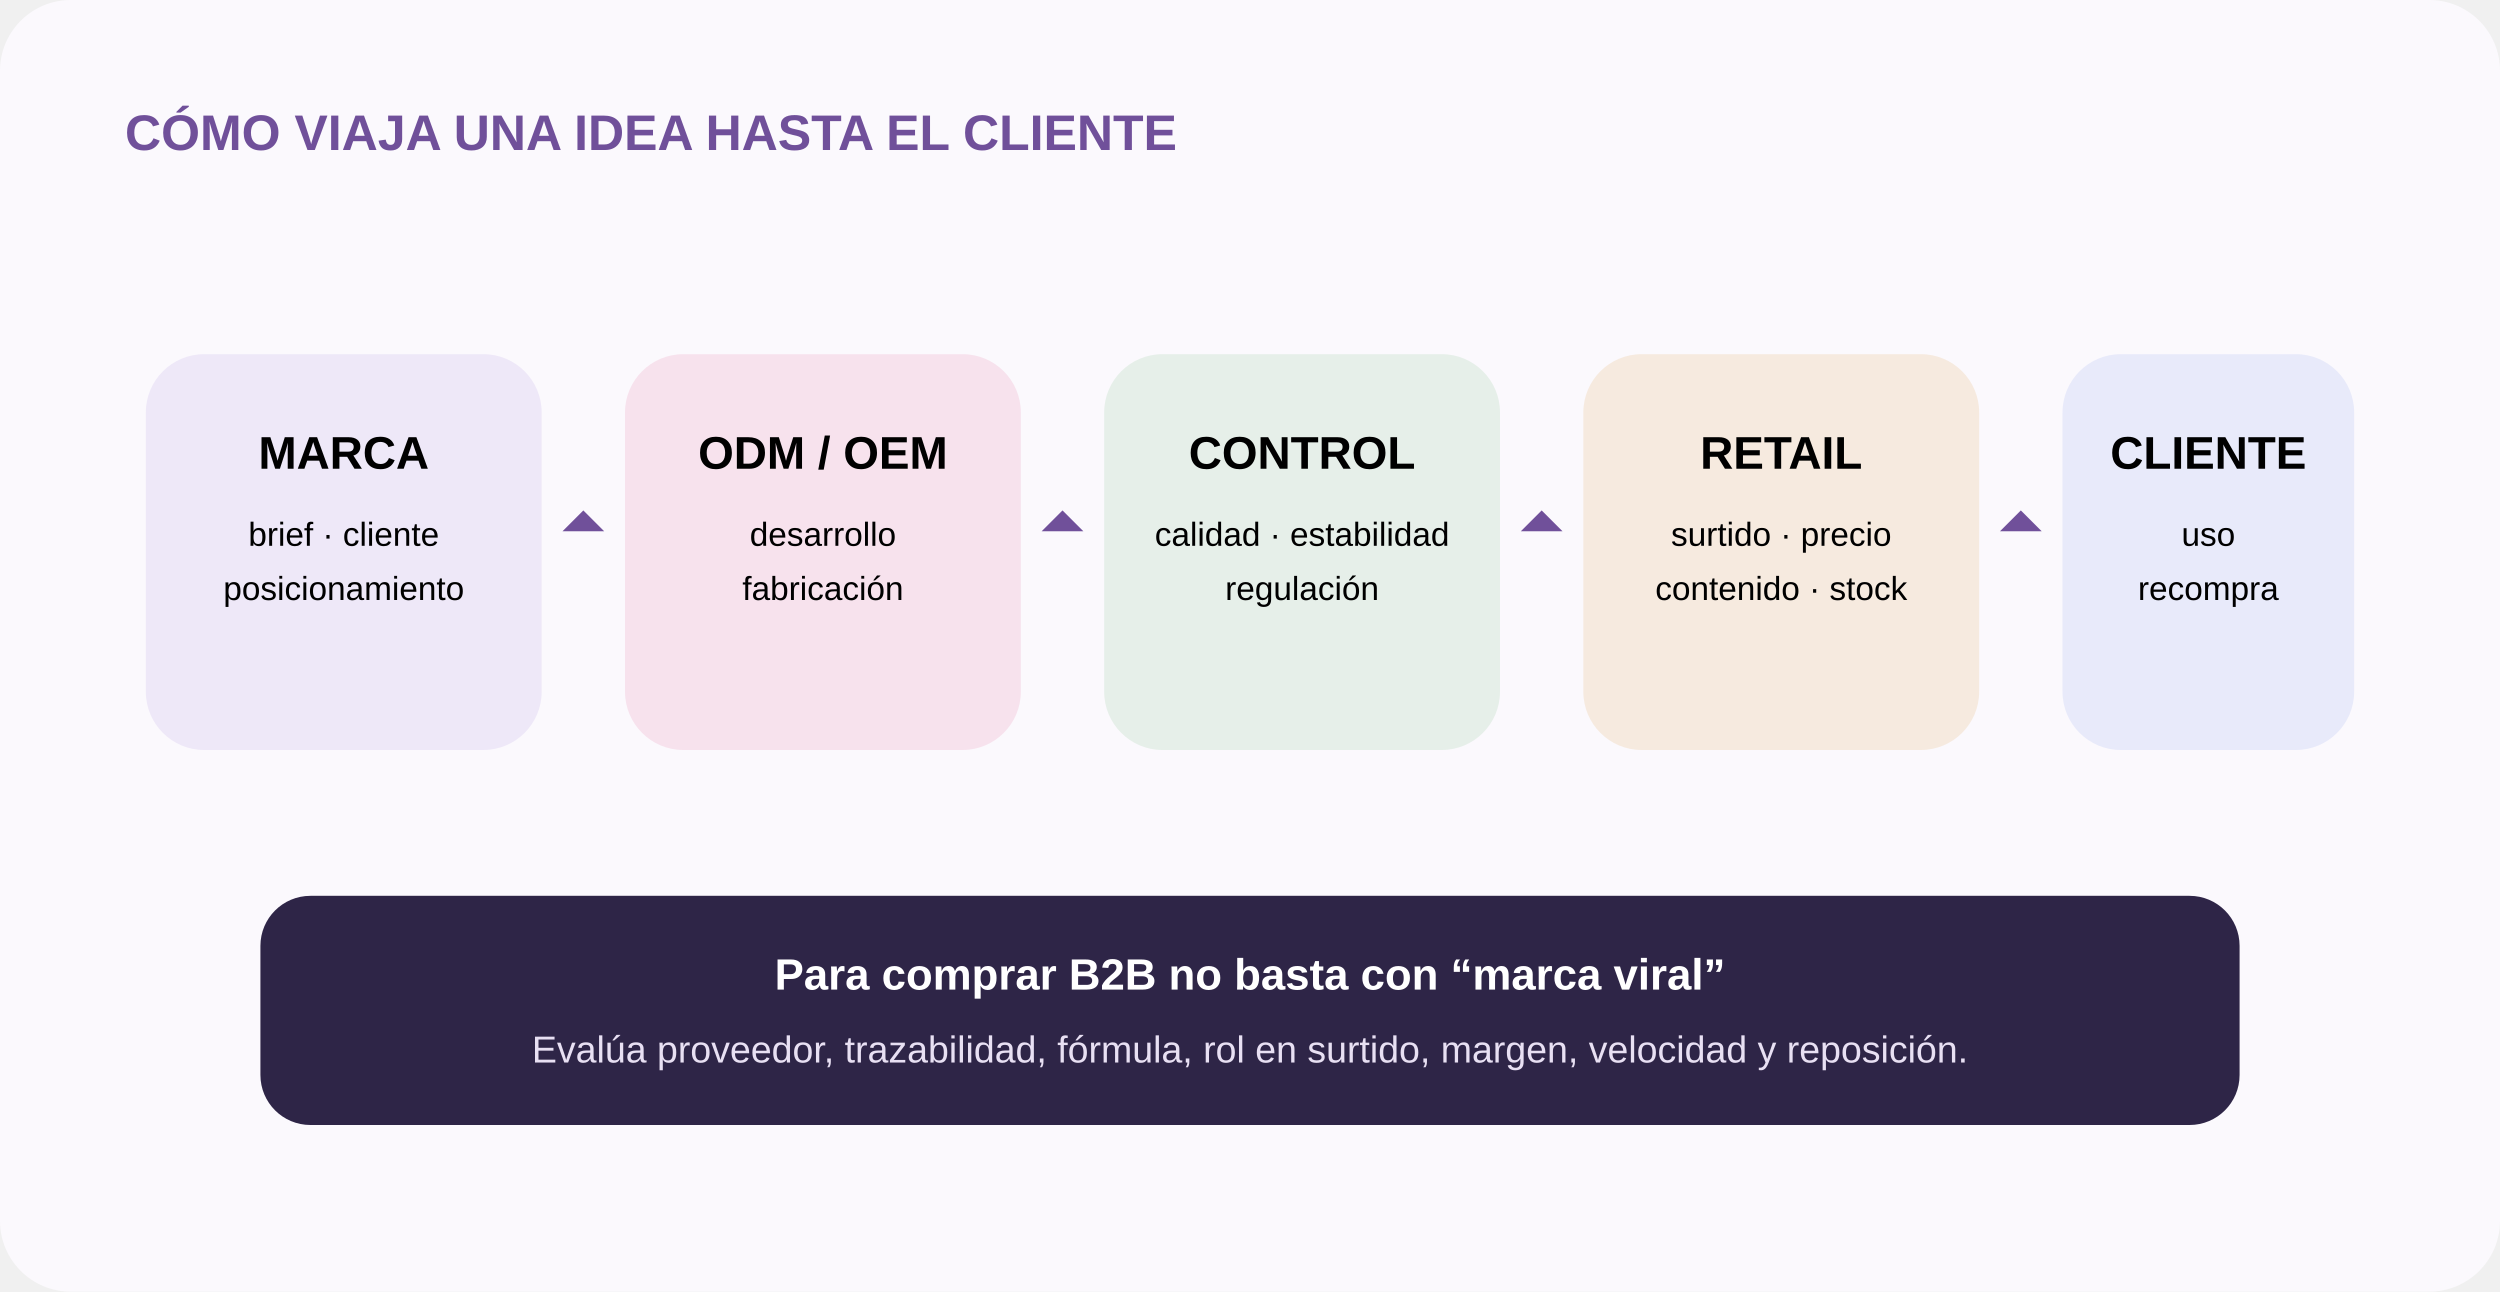
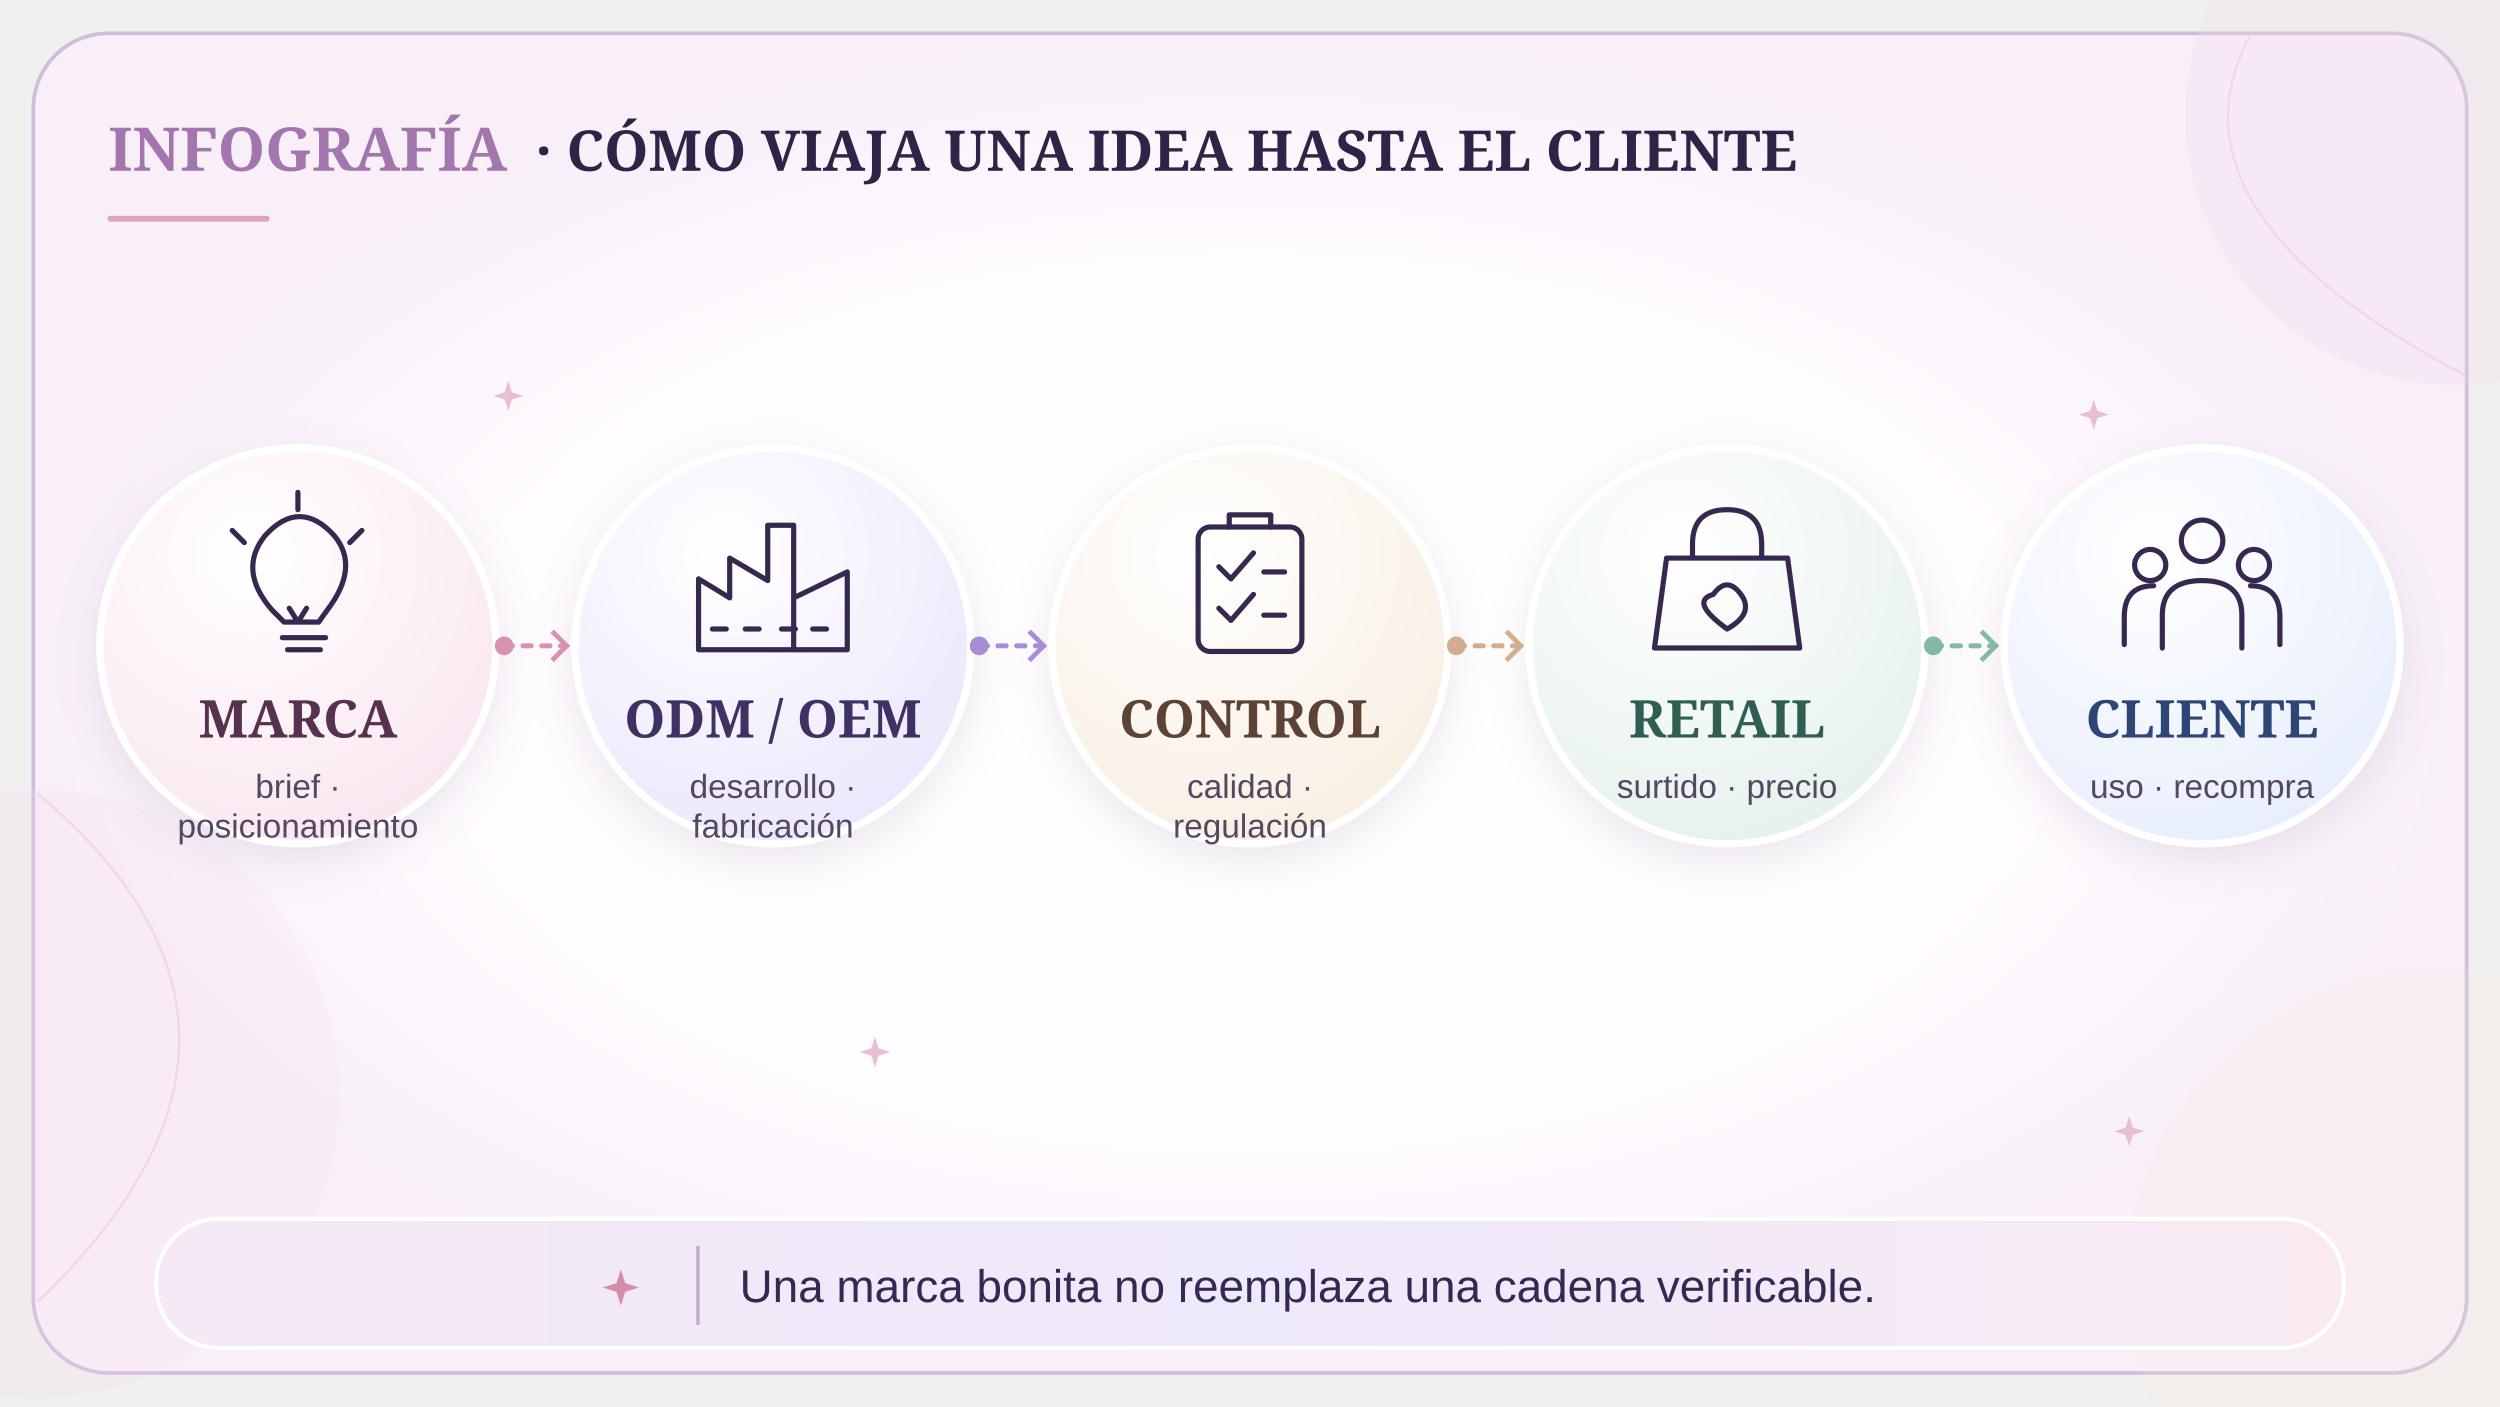
- <svg xmlns="http://www.w3.org/2000/svg" width="1200" height="620" viewBox="0 0 1200 620">
-   <rect width="1200" height="620" rx="34" fill="#fbf9fd" />
-   <text x="60" y="72" font-family="Arial" font-size="24" font-weight="700" fill="#70509a">CÓMO VIAJA UNA IDEA HASTA EL CLIENTE</text>
-   <g font-family="Arial">
-     <g transform="translate(70 170)">
-       <rect width="190" height="190" rx="28" fill="#eee8f8" />
-       <text x="95" y="55" text-anchor="middle" font-size="22" font-weight="700">MARCA</text>
-       <text x="95" y="92" text-anchor="middle" font-size="16">brief · cliente</text>
-       <text x="95" y="118" text-anchor="middle" font-size="16">posicionamiento</text>
-     </g>
-     <g transform="translate(300 170)">
-       <rect width="190" height="190" rx="28" fill="#f7e2ed" />
-       <text x="95" y="55" text-anchor="middle" font-size="22" font-weight="700">ODM / OEM</text>
-       <text x="95" y="92" text-anchor="middle" font-size="16">desarrollo</text>
-       <text x="95" y="118" text-anchor="middle" font-size="16">fabricación</text>
-     </g>
-     <g transform="translate(530 170)">
-       <rect width="190" height="190" rx="28" fill="#e6efe9" />
-       <text x="95" y="55" text-anchor="middle" font-size="22" font-weight="700">CONTROL</text>
-       <text x="95" y="92" text-anchor="middle" font-size="16">calidad · estabilidad</text>
-       <text x="95" y="118" text-anchor="middle" font-size="16">regulación</text>
-     </g>
-     <g transform="translate(760 170)">
-       <rect width="190" height="190" rx="28" fill="#f6eadf" />
-       <text x="95" y="55" text-anchor="middle" font-size="22" font-weight="700">RETAIL</text>
-       <text x="95" y="92" text-anchor="middle" font-size="16">surtido · precio</text>
-       <text x="95" y="118" text-anchor="middle" font-size="16">contenido · stock</text>
-     </g>
-     <g transform="translate(990 170)">
-       <rect width="140" height="190" rx="28" fill="#e8eafa" />
-       <text x="70" y="55" text-anchor="middle" font-size="22" font-weight="700">CLIENTE</text>
-       <text x="70" y="92" text-anchor="middle" font-size="16">uso</text>
-       <text x="70" y="118" text-anchor="middle" font-size="16">recompra</text>
-     </g>
+ <svg xmlns="http://www.w3.org/2000/svg" width="1200" height="675" viewBox="0 0 1200 675" role="img" aria-labelledby="title desc">
+   <defs>
+     <radialGradient id="ground">
+       <stop stop-color="#ffffff" />
+       <stop offset=".65" stop-color="#fffcff" />
+       <stop offset="1" stop-color="#f8eff9" />
+     </radialGradient>
+     <radialGradient id="f0" cx="38%" cy="27%" r="85%">
+       <stop stop-color="#ffffff" />
+       <stop offset="1" stop-color="#f9e4ef" />
+     </radialGradient>
+     <radialGradient id="f1" cx="38%" cy="27%" r="85%">
+       <stop stop-color="#ffffff" />
+       <stop offset="1" stop-color="#ebe4fb" />
+     </radialGradient>
+     <radialGradient id="f2" cx="38%" cy="27%" r="85%">
+       <stop stop-color="#ffffff" />
+       <stop offset="1" stop-color="#f8ede0" />
+     </radialGradient>
+     <radialGradient id="f3" cx="38%" cy="27%" r="85%">
+       <stop stop-color="#ffffff" />
+       <stop offset="1" stop-color="#e3f0ea" />
+     </radialGradient>
+     <radialGradient id="f4" cx="38%" cy="27%" r="85%">
+       <stop stop-color="#ffffff" />
+       <stop offset="1" stop-color="#e5ecfc" />
+     </radialGradient>
+     <linearGradient id="foot" x1="0" x2="1">
+       <stop stop-color="#f5e9f5" />
+       <stop offset=".5" stop-color="#eee9fb" />
+       <stop offset="1" stop-color="#f9eaf2" />
+     </linearGradient>
+     <filter id="shadow" x="-30%" y="-40%" width="160%" height="190%">
+       <feDropShadow dx="0" dy="7" stdDeviation="10" flood-color="#80708a" flood-opacity=".16" />
+     </filter>
+   </defs>
+   <rect x="16" y="16" width="1168" height="643" rx="36" stroke="#cebddb" stroke-width="1.8" fill="url(#ground)" />
+   <circle cx="17" cy="525" r="146" fill="#f6d9ee" opacity=".22" />
+   <circle cx="1179" cy="55" r="130" fill="#f2d6e9" opacity=".28" />
+   <circle cx="1171" cy="615" r="150" fill="#f9e8dd" opacity=".20" />
+   <path d="M18 381Q154 495 18 625 M1080 17q-45 85 103 163" stroke="#efd8e7" stroke-width="1.2" fill="none" />
+   <text x="52" y="82" fill="#a376ad" font-family="Georgia,serif" font-size="29" font-weight="700" text-anchor="start">INFOGRAFÍA</text>
+   <text x="257" y="82" fill="#302348" font-family="Georgia,serif" font-size="27" font-weight="600" text-anchor="start">· CÓMO VIAJA UNA IDEA HASTA EL CLIENTE</text>
+   <path d="M53 105h75" stroke="#dfa2be" stroke-width="2.8" stroke-linecap="round" />
+   <path transform="translate(244 190) scale(0.25)" d="M0-29 7-7 29 0 7 7 0 29-7 7-29 0-7-7Z" fill="#e8bdd6" />
+   <path transform="translate(1005 199) scale(0.25)" d="M0-29 7-7 29 0 7 7 0 29-7 7-29 0-7-7Z" fill="#e8bdd6" />
+   <path transform="translate(420 505) scale(0.25)" d="M0-29 7-7 29 0 7 7 0 29-7 7-29 0-7-7Z" fill="#e8bdd6" />
+   <path transform="translate(1022 543) scale(0.25)" d="M0-29 7-7 29 0 7 7 0 29-7 7-29 0-7-7Z" fill="#e8bdd6" />
+   <g filter="url(#shadow)">
+     <circle cx="143" cy="310" r="95" fill="url(#f0)" stroke="white" stroke-width="3.5" />
  </g>
-   <g fill="#70509a">
-     <path d="M270 255h20l-10-10m10 10-10 10" />
-     <path d="M500 255h20l-10-10m10 10-10 10" />
-     <path d="M730 255h20l-10-10m10 10-10 10" />
-     <path d="M960 255h20l-10-10m10 10-10 10" />
+   <g transform="translate(143 282) scale(0.83)" stroke="#37284f" stroke-width="3" stroke-linejoin="round" stroke-linecap="round" fill="none">
+     <path d="M-15 13q-20-23-4-43 20-22 40 0 15 18-4 43l-5 7h-20l-7-7Z M-9 29h25 M-6 36h19 M-5 12l5 8 5-8 M-31-26l-7-7 M30-26l7-7 M0-45v-10" />
  </g>
-   <rect x="125" y="430" width="950" height="110" rx="24" fill="#2e2547" />
-   <text x="600" y="475" text-anchor="middle" font-family="Arial" font-size="21" font-weight="700" fill="white">Para comprar B2B no basta con “marca viral”</text>
-   <text x="600" y="510" text-anchor="middle" font-family="Arial" font-size="18" fill="#e8e0f3">Evalúa proveedor, trazabilidad, fórmula, rol en surtido, margen, velocidad y reposición.</text>
+   <text x="143" y="354" fill="#57314f" font-family="Georgia,serif" font-size="25" font-weight="700" text-anchor="middle">MARCA</text>
+   <text x="143" y="383" fill="#534861" font-family="Arial,sans-serif" font-size="16" font-weight="400" text-anchor="middle">brief ·</text>
+   <text x="143" y="402" fill="#534861" font-family="Arial,sans-serif" font-size="16" font-weight="400" text-anchor="middle">posicionamiento</text>
+   <g filter="url(#shadow)">
+     <circle cx="371" cy="310" r="95" fill="url(#f1)" stroke="white" stroke-width="3.5" />
+   </g>
+   <g transform="translate(371 282) scale(0.83)" stroke="#37284f" stroke-width="3" stroke-linejoin="round" stroke-linecap="round" fill="none">
+     <path d="M-43 36V-5l18 11V-17l22 13V-36H12V36Z M12 36V6l31-15v45Z M-35 24h8M-16 24h8M5 24h8M23 24h8" />
+   </g>
+   <text x="371" y="354" fill="#3f3263" font-family="Georgia,serif" font-size="25" font-weight="700" text-anchor="middle">ODM / OEM</text>
+   <text x="371" y="383" fill="#534861" font-family="Arial,sans-serif" font-size="16" font-weight="400" text-anchor="middle">desarrollo ·</text>
+   <text x="371" y="402" fill="#534861" font-family="Arial,sans-serif" font-size="16" font-weight="400" text-anchor="middle">fabricación</text>
+   <g filter="url(#shadow)">
+     <circle cx="600" cy="310" r="95" fill="url(#f2)" stroke="white" stroke-width="3.5" />
+   </g>
+   <g transform="translate(600 282) scale(0.83)" stroke="#37284f" stroke-width="3" stroke-linejoin="round" stroke-linecap="round" fill="none">
+     <rect x="-30" y="-35" width="60" height="72" rx="7" />
+     <path d="M-12-35v-7h24v7 M-18-12l7 7 13-15 M8-9h12 M-18 12l7 7 13-15 M8 16h12" />
+   </g>
+   <text x="600" y="354" fill="#5c4335" font-family="Georgia,serif" font-size="25" font-weight="700" text-anchor="middle">CONTROL</text>
+   <text x="600" y="383" fill="#534861" font-family="Arial,sans-serif" font-size="16" font-weight="400" text-anchor="middle">calidad ·</text>
+   <text x="600" y="402" fill="#534861" font-family="Arial,sans-serif" font-size="16" font-weight="400" text-anchor="middle">regulación</text>
+   <g filter="url(#shadow)">
+     <circle cx="829" cy="310" r="95" fill="url(#f3)" stroke="white" stroke-width="3.5" />
+   </g>
+   <g transform="translate(829 282) scale(0.83)" stroke="#37284f" stroke-width="3" stroke-linejoin="round" stroke-linecap="round" fill="none">
+     <path d="M-35-17h70l7 52h-84Z M-20-17v-8q0-20 20-20t20 20v8" />
+     <path d="M-8 4q8-11 16 0T0 24q-22-16-8-20Z" />
+   </g>
+   <text x="829" y="354" fill="#305d54" font-family="Georgia,serif" font-size="25" font-weight="700" text-anchor="middle">RETAIL</text>
+   <text x="829" y="383" fill="#534861" font-family="Arial,sans-serif" font-size="16" font-weight="400" text-anchor="middle">surtido · precio</text>
+   <g filter="url(#shadow)">
+     <circle cx="1057" cy="310" r="95" fill="url(#f4)" stroke="white" stroke-width="3.5" />
+   </g>
+   <g transform="translate(1057 282) scale(0.83)" stroke="#37284f" stroke-width="3" stroke-linejoin="round" stroke-linecap="round" fill="none">
+     <circle cx="0" cy="-27" r="12" />
+     <circle cx="-30" cy="-13" r="9" />
+     <circle cx="30" cy="-13" r="9" />
+     <path d="M-23 35V16q0-20 23-20t23 20v19M-45 33V17q0-18 17-18M45 33V17q0-18-17-18" />
+   </g>
+   <text x="1057" y="354" fill="#2e4675" font-family="Georgia,serif" font-size="25" font-weight="700" text-anchor="middle">CLIENTE</text>
+   <text x="1057" y="383" fill="#534861" font-family="Arial,sans-serif" font-size="16" font-weight="400" text-anchor="middle">uso · recompra</text>
+   <path d="M242 310 H272" stroke="#d991b2" stroke-width="2.4" stroke-linecap="round" stroke-dasharray="4 5" />
+   <path d="m265 303 7 7 -7 7" stroke="#d991b2" stroke-width="2.3" fill="none" />
+   <circle cx="242" cy="310" r="4.5" fill="#d991b2" />
+   <path d="M470 310 H501" stroke="#a88cd5" stroke-width="2.4" stroke-linecap="round" stroke-dasharray="4 5" />
+   <path d="m494 303 7 7 -7 7" stroke="#a88cd5" stroke-width="2.3" fill="none" />
+   <circle cx="470" cy="310" r="4.5" fill="#a88cd5" />
+   <path d="M699 310 H730" stroke="#d4ad8f" stroke-width="2.4" stroke-linecap="round" stroke-dasharray="4 5" />
+   <path d="m723 303 7 7 -7 7" stroke="#d4ad8f" stroke-width="2.3" fill="none" />
+   <circle cx="699" cy="310" r="4.5" fill="#d4ad8f" />
+   <path d="M928 310 H958" stroke="#82baa6" stroke-width="2.4" stroke-linecap="round" stroke-dasharray="4 5" />
+   <path d="m951 303 7 7 -7 7" stroke="#82baa6" stroke-width="2.3" fill="none" />
+   <circle cx="928" cy="310" r="4.5" fill="#82baa6" />
+   <rect x="75" y="585" width="1050" height="62" rx="30" fill="url(#foot)" stroke="#ffffff" stroke-width="2" />
+   <path transform="translate(298 618) scale(0.3)" d="M0-29 7-7 29 0 7 7 0 29-7 7-29 0-7-7Z" fill="#d68ba9" />
+   <path d="M335 598v38" stroke="#c5a9ca" stroke-width="1.6" />
+   <text x="355" y="625" fill="#352852" font-family="Arial,sans-serif" font-size="22" font-weight="400" text-anchor="start">Una marca bonita no reemplaza una cadena verificable.</text>
</svg>
